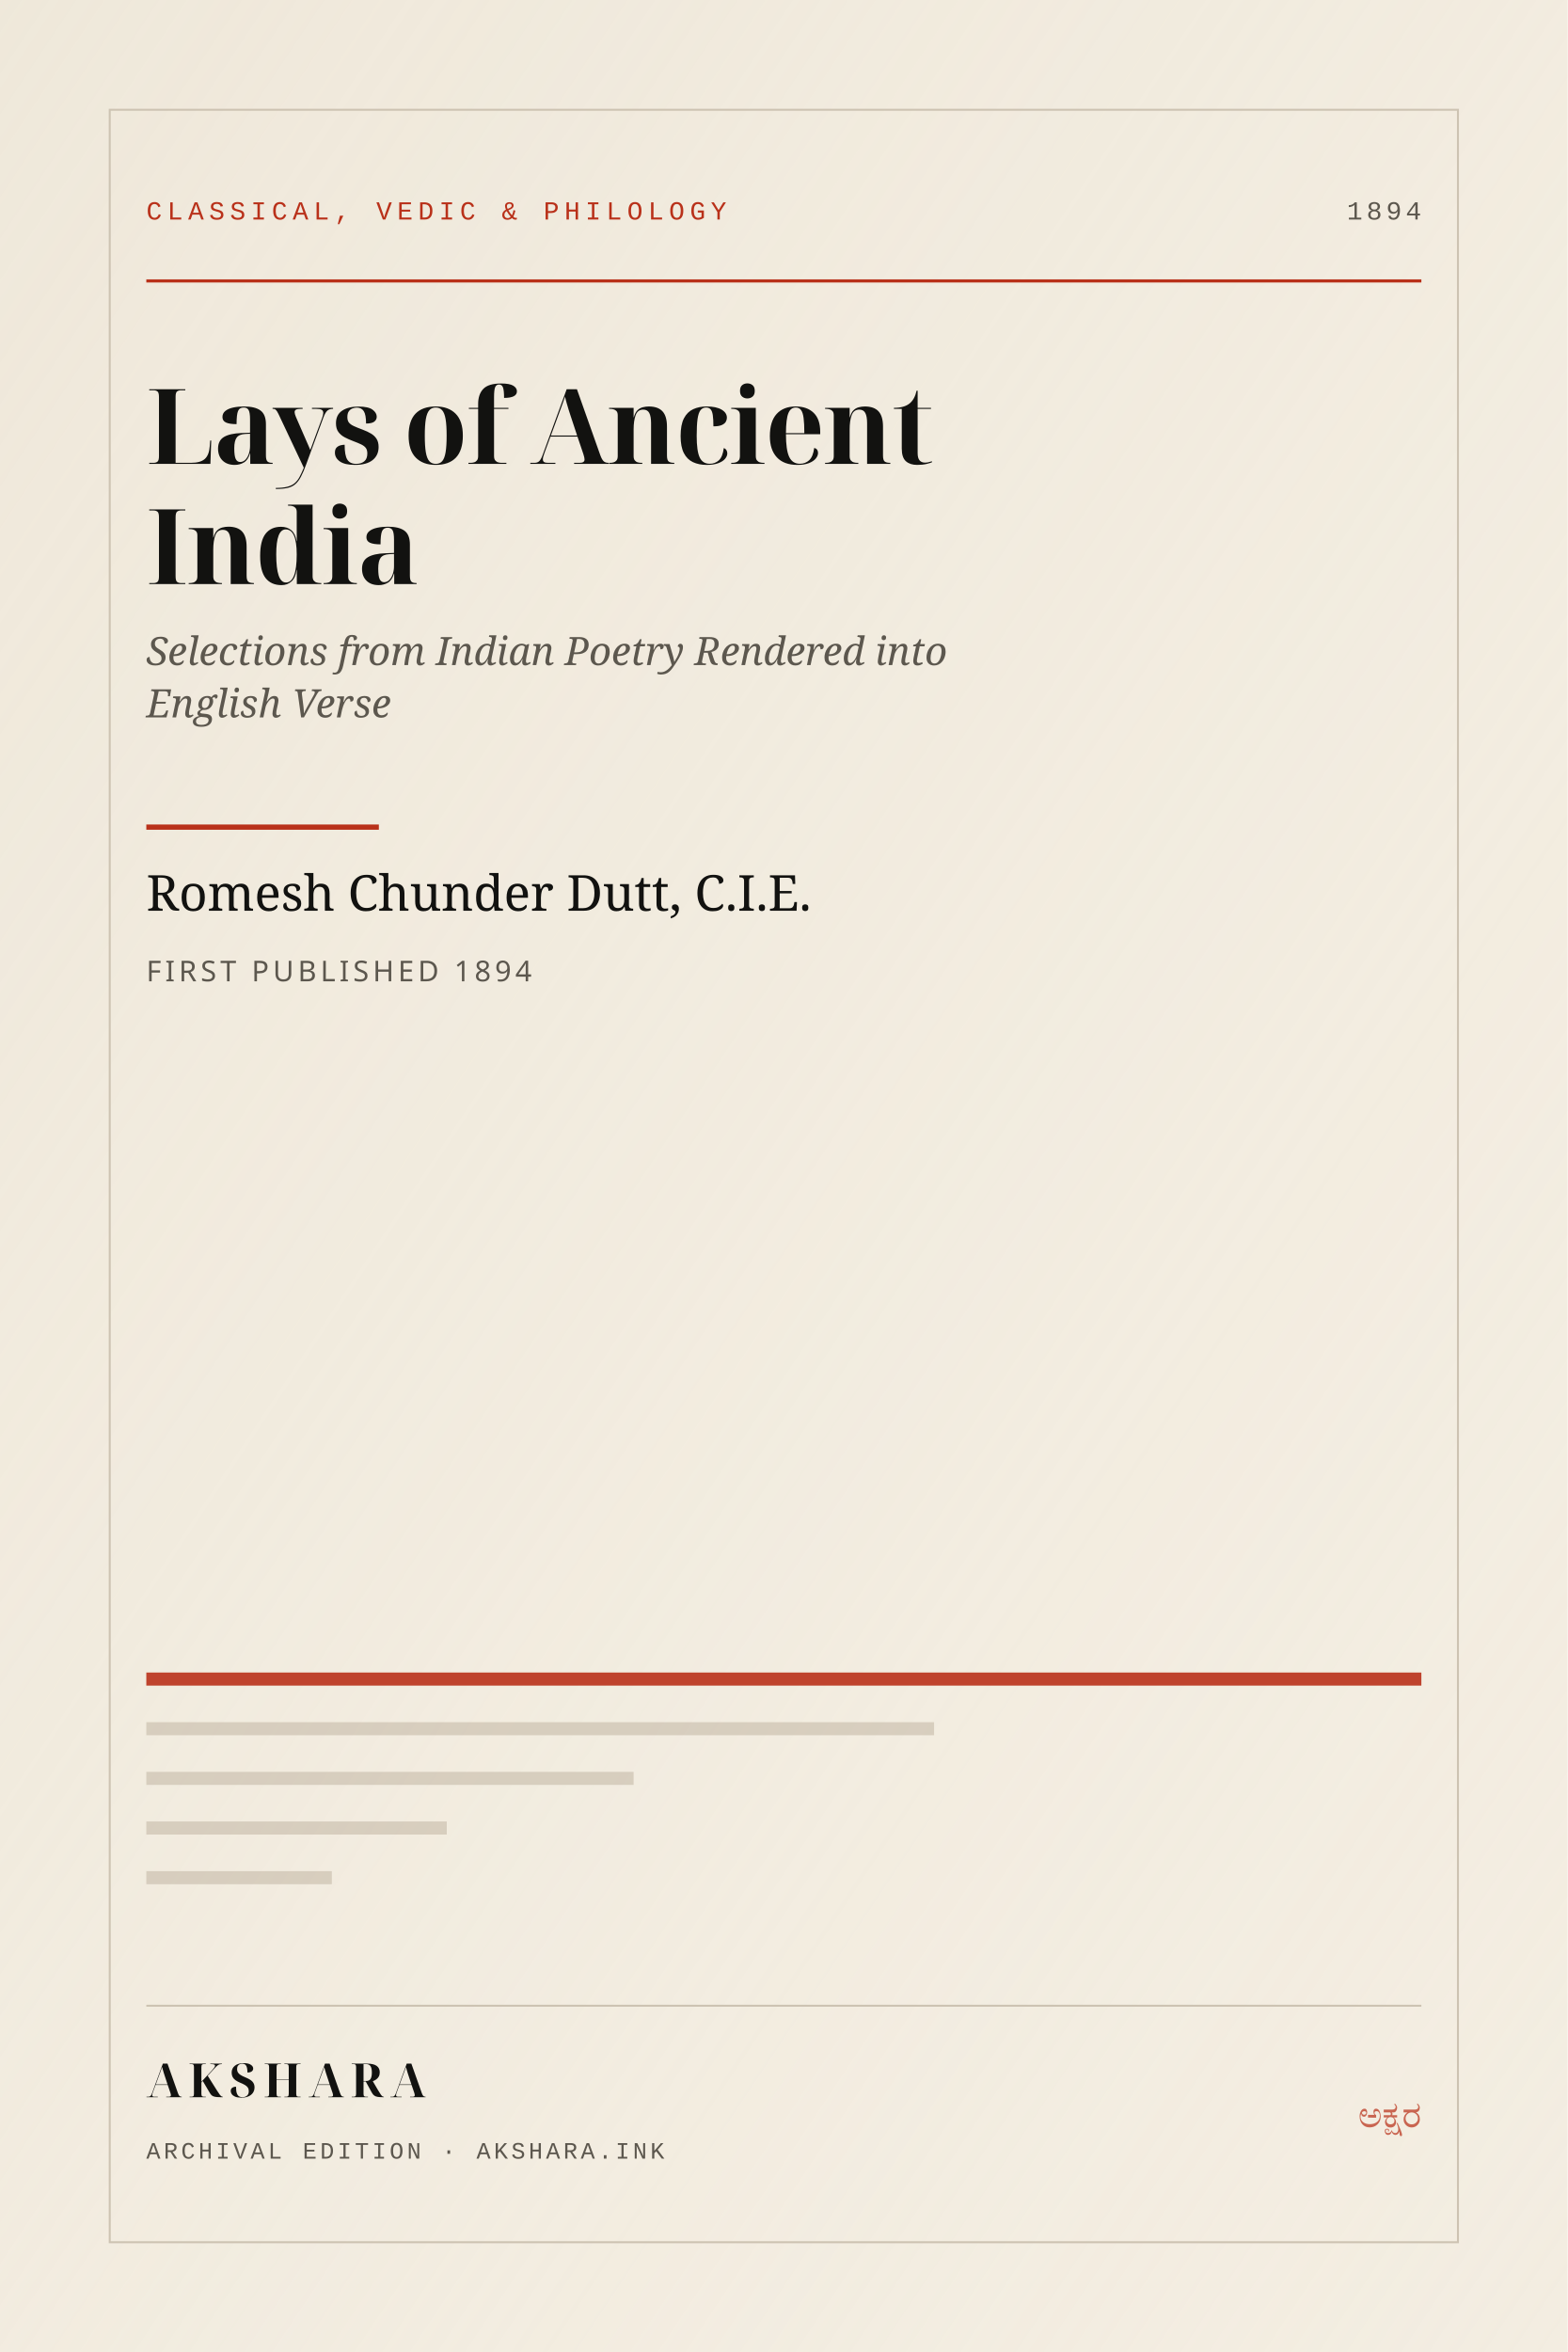
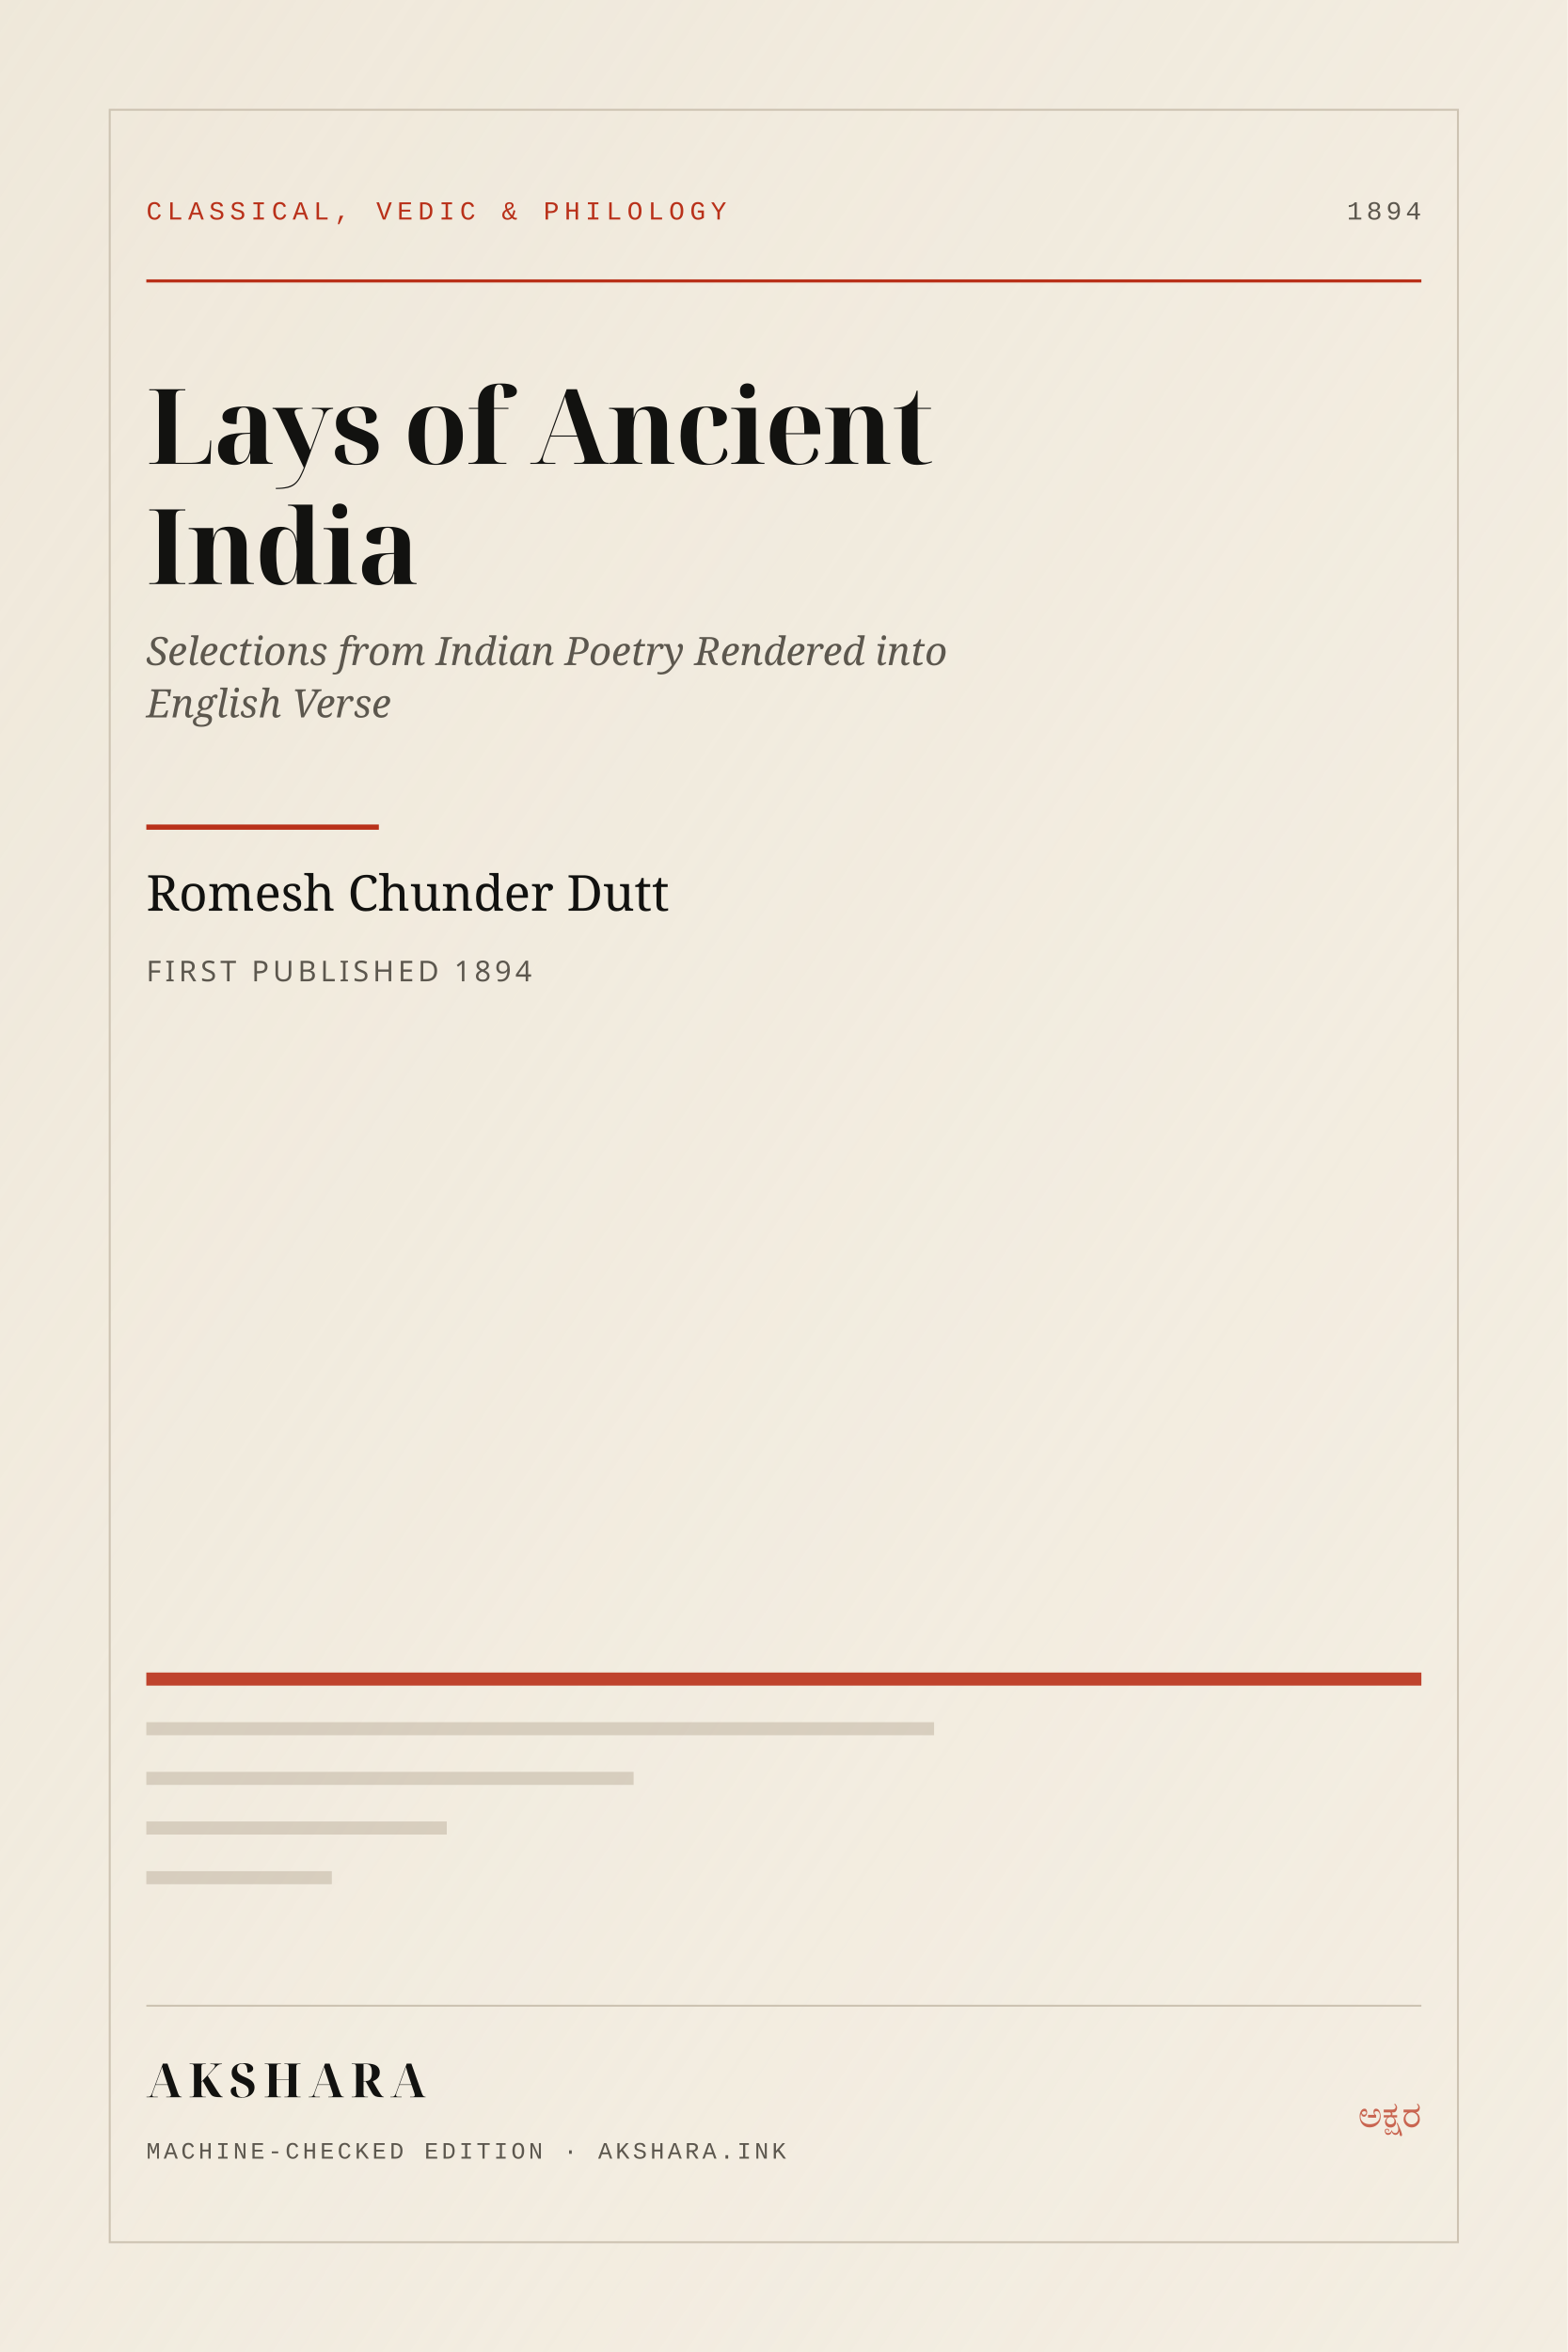
<svg xmlns="http://www.w3.org/2000/svg" viewBox="0 0 1200 1800" width="1200" height="1800">
  <defs>
    <linearGradient id="bgShade" x1="0" y1="0" x2="1" y2="1">
      <stop offset="0%" stop-color="#EAE2D2" stop-opacity="0.45" />
      <stop offset="100%" stop-color="#F3EDE1" stop-opacity="0" />
    </linearGradient>
  </defs>
  <rect width="1200" height="1800" fill="#F3EDE1" />
  <rect width="1200" height="1800" fill="url(#bgShade)" />
  <rect x="84" y="84" width="1032" height="1632" fill="none" stroke="#CDC3B2" stroke-width="1.5" />
  <line x1="112" y1="215" x2="1088" y2="215" stroke="#B9311A" stroke-width="2.4" />
  <rect x="112" y="1280" width="976" height="10" fill="#B9311A" fill-opacity="0.9" />
  <rect x="112" y="1318" width="603" height="10" fill="#CDC3B2" fill-opacity="0.72" />
  <rect x="112" y="1356" width="373" height="10" fill="#CDC3B2" fill-opacity="0.72" />
  <rect x="112" y="1394" width="230" height="10" fill="#CDC3B2" fill-opacity="0.72" />
  <rect x="112" y="1432" width="142" height="10" fill="#CDC3B2" fill-opacity="0.72" />
  <line x1="112" y1="1535" x2="1088" y2="1535" stroke="#CDC3B2" stroke-width="1.5" />
  <text x="112" y="168" fill="#B9311A" font-family="JetBrainsMono Nerd Font, Liberation Mono, monospace" font-size="20" font-weight="500" letter-spacing="4">
    CLASSICAL, VEDIC &amp; PHILOLOGY
  </text>
  <text x="1088" y="168" text-anchor="end" fill="#5C574E" font-family="JetBrainsMono Nerd Font, Liberation Mono, monospace" font-size="20" letter-spacing="3">
    1894
  </text>
  <text x="112" y="355" fill="#121210" font-family="Noto Serif Display, Noto Serif, Georgia, serif" font-size="80" font-weight="600" letter-spacing="-1">
    <tspan x="112" dy="0">Lays of Ancient</tspan>
    <tspan x="112" dy="92">India</tspan>
  </text>
  <text x="112" y="509" fill="#5C574E" font-family="Noto Serif, Georgia, serif" font-style="italic" font-size="30">
    <tspan x="112" dy="0">Selections from Indian Poetry Rendered into</tspan>
    <tspan x="112" dy="40">English Verse</tspan>
  </text>
  <line x1="112" y1="633" x2="290" y2="633" stroke="#B9311A" stroke-width="4" />
  <text x="112" y="697" fill="#121210" font-family="Noto Serif, Georgia, serif" font-size="38" font-weight="400">
-     <tspan x="112" dy="0">Romesh Chunder Dutt, C.I.E.</tspan>
+     <tspan x="112" dy="0">Romesh Chunder Dutt</tspan>
  </text>
  <text x="112" y="751" fill="#5C574E" font-family="Noto Sans, sans-serif" font-size="22" letter-spacing="3">
    FIRST PUBLISHED 1894
  </text>
  <text x="112" y="1605" fill="#121210" font-family="Noto Serif Display, Noto Serif, Georgia, serif" font-size="36" font-weight="600" letter-spacing="5">
    AKSHARA
  </text>
  <text x="112" y="1652" fill="#5C574E" font-family="JetBrainsMono Nerd Font, Liberation Mono, monospace" font-size="18" letter-spacing="2.5">
-     ARCHIVAL EDITION  ·  AKSHARA.INK
+     MACHINE-CHECKED EDITION  ·  AKSHARA.INK
  </text>
  <text x="1088" y="1628" text-anchor="end" fill="#B9311A" font-family="Noto Serif, Georgia, serif" font-size="28" fill-opacity="0.72">
    ಅಕ್ಷರ
  </text>
</svg>
